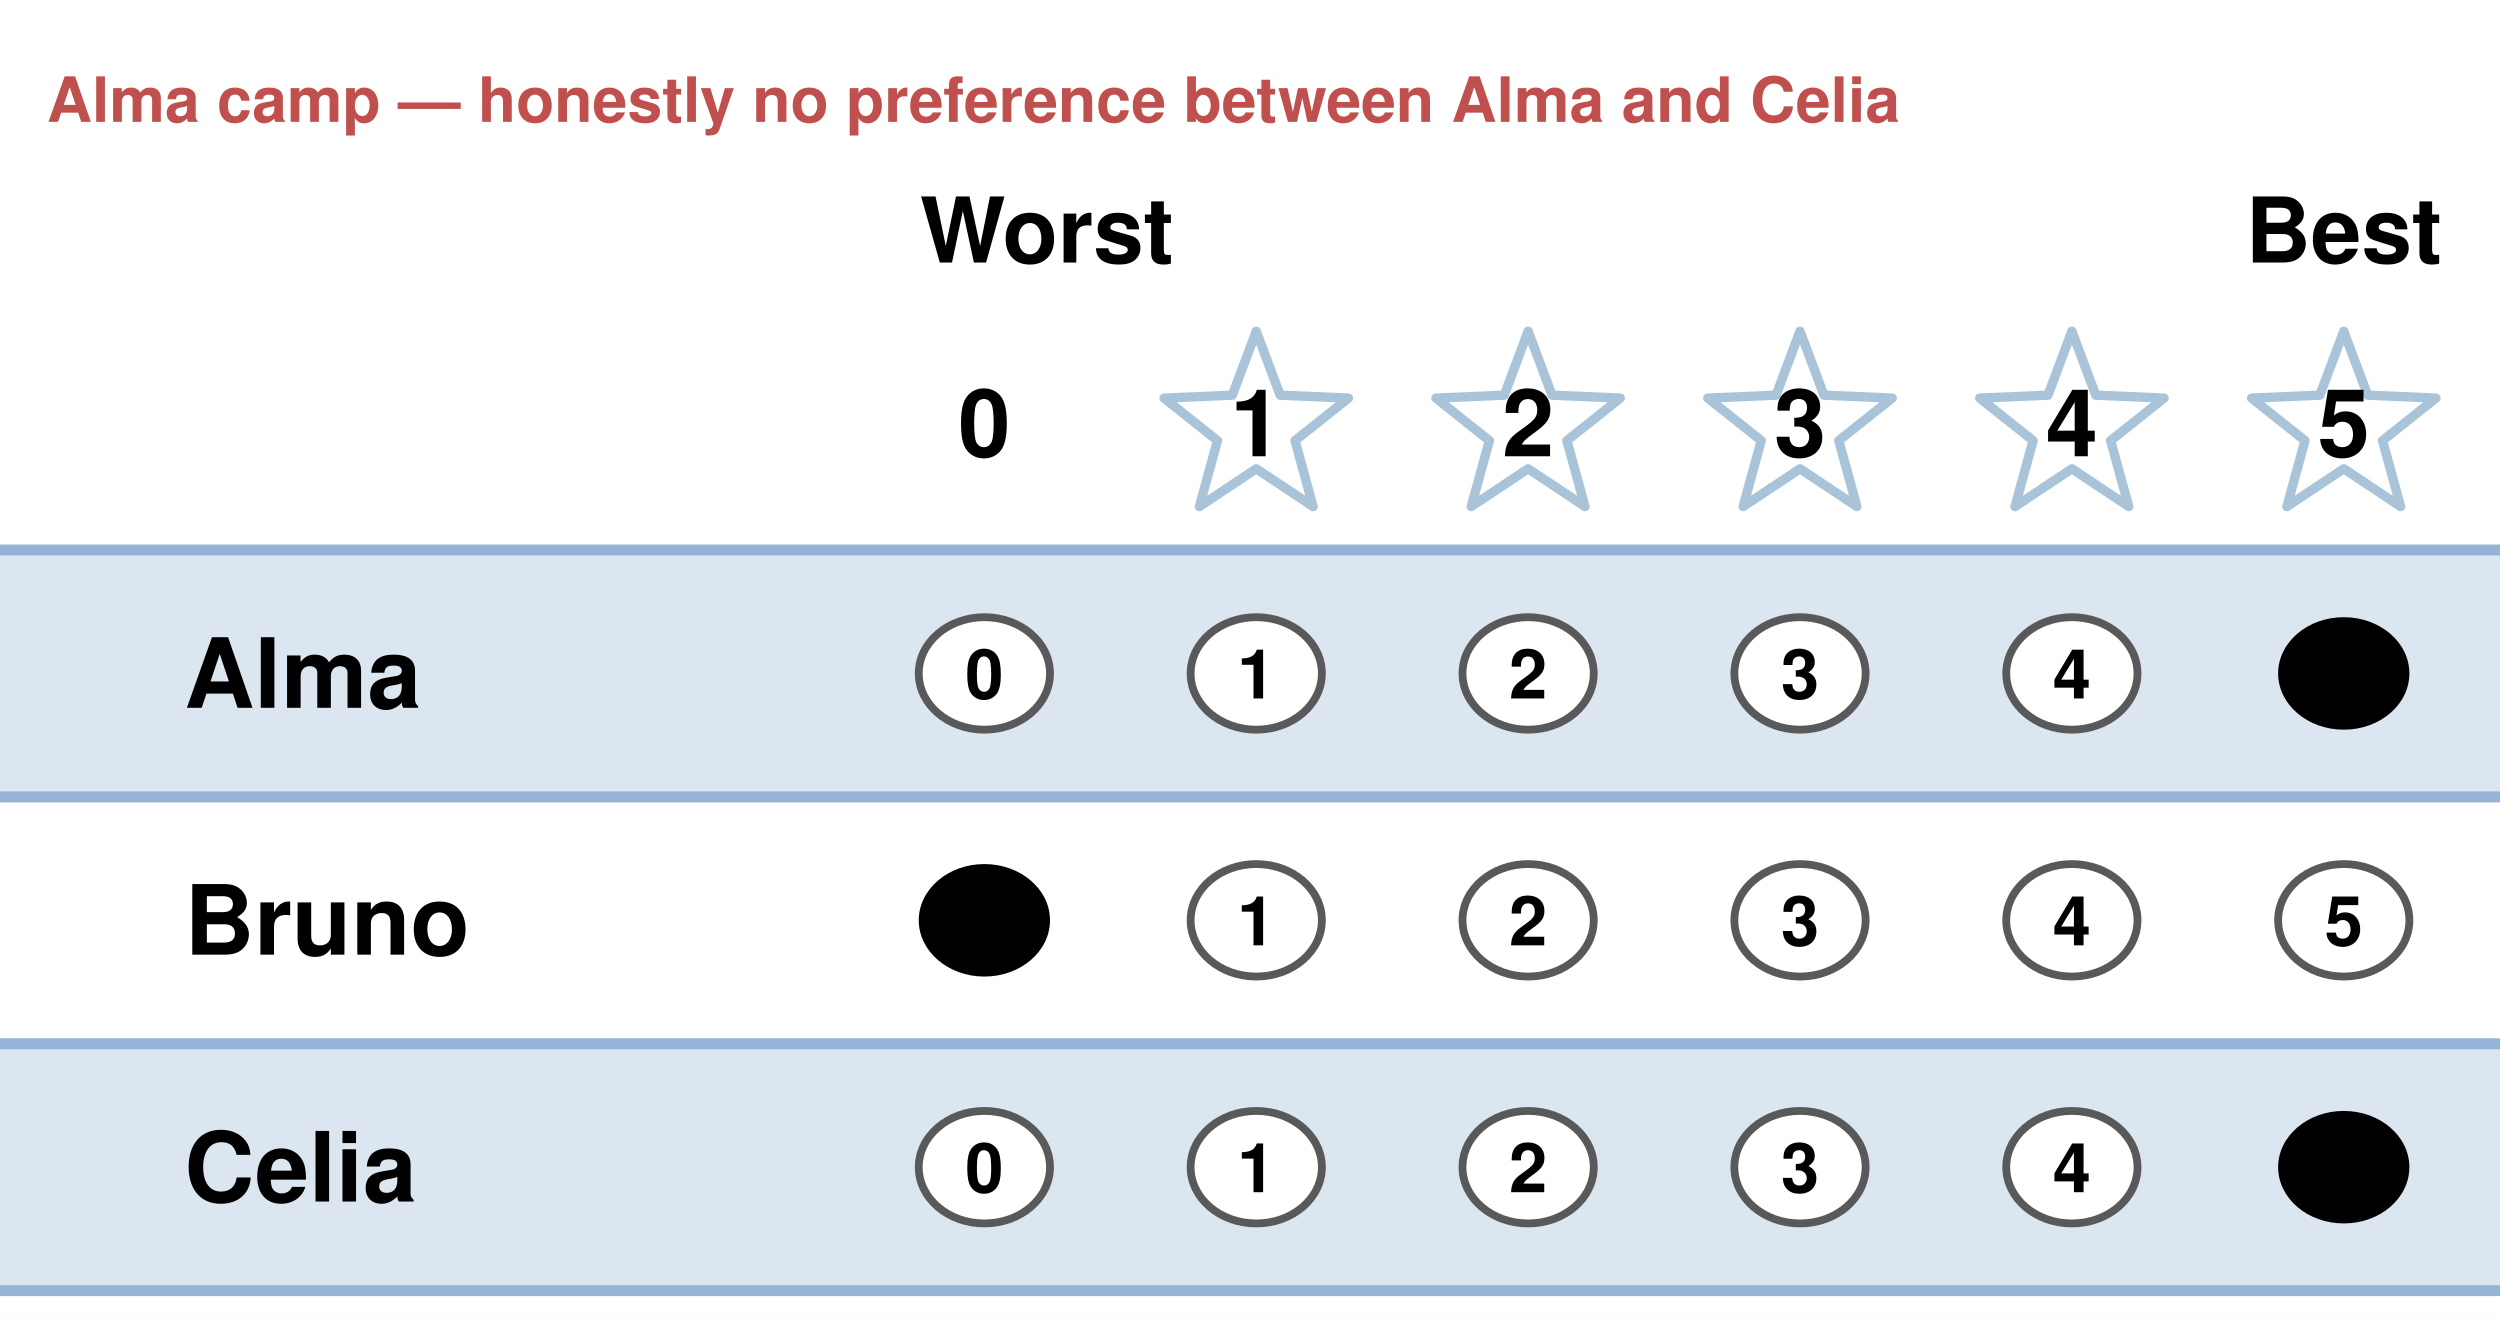
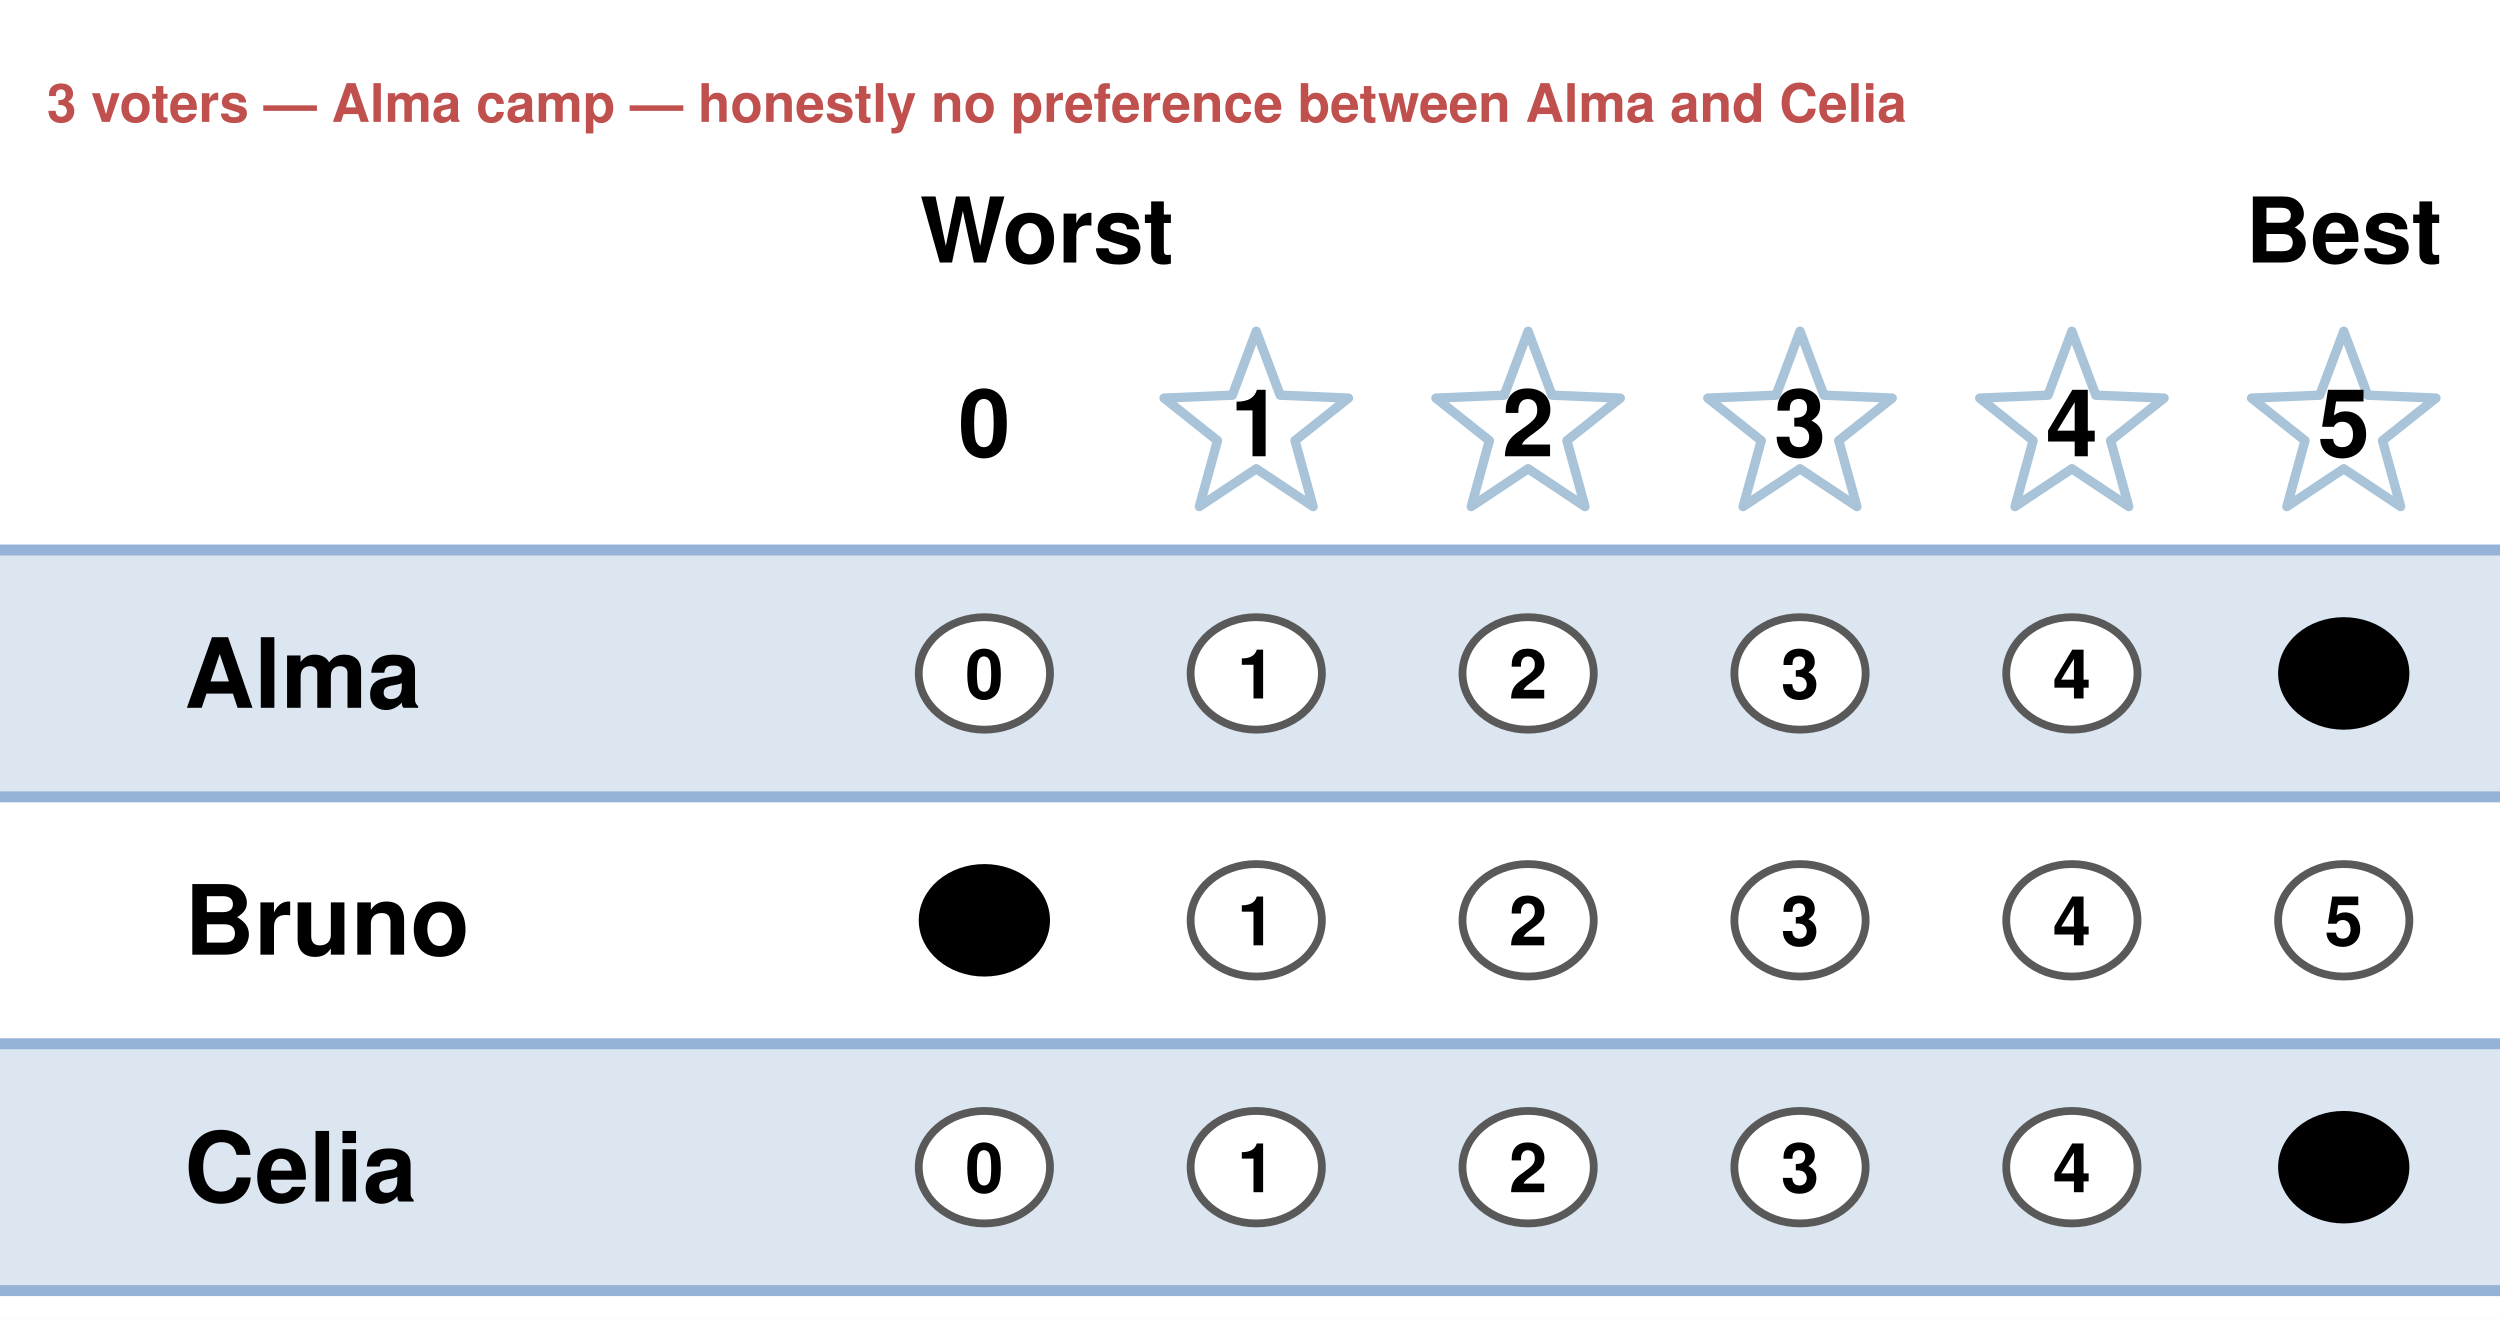
<svg xmlns="http://www.w3.org/2000/svg" viewBox="0 0 1600 844" width="1600" height="844">
  <rect width="1600" height="844" fill="#FFFFFF" />
-   <text x="30" y="78" font-family="Arial Black, Arial Bold, Helvetica, sans-serif" font-size="40" font-weight="bold" fill="#C0504D">Alma camp — honestly no preference between Alma and Celia</text>
+   <text x="30" y="78" font-family="Arial Black, Arial Bold, Helvetica, sans-serif" font-size="34" font-weight="bold" fill="#C0504D">3 voters — Alma camp — honestly no preference between Alma and Celia</text>
  <text x="670" y="168" font-family="Arial Black, Arial Bold, Helvetica, sans-serif" font-size="58" font-weight="bold" fill="#000000" text-anchor="middle">Worst</text>
  <text x="1500" y="168" font-family="Arial Black, Arial Bold, Helvetica, sans-serif" font-size="58" font-weight="bold" fill="#000000" text-anchor="middle">Best</text>
  <text x="630" y="292" font-family="Arial Black, Arial Bold, Helvetica, sans-serif" font-size="60" font-weight="bold" fill="#000000" text-anchor="middle">0</text>
  <path d="M804.0,212.0L819.3,252.9L863.0,254.8L828.8,282.0L840.4,324.2L804.0,300.0L767.6,324.2L779.2,282.0L745.0,254.8L788.7,252.9Z" fill="none" stroke="#A9C4D9" stroke-width="6" stroke-linejoin="round" />
  <text x="804" y="292" font-family="Arial Black, Arial Bold, Helvetica, sans-serif" font-size="60" font-weight="bold" fill="#000000" text-anchor="middle">1</text>
  <path d="M978.0,212.0L993.3,252.9L1037.0,254.8L1002.8,282.0L1014.4,324.2L978.0,300.0L941.6,324.2L953.2,282.0L919.0,254.8L962.7,252.9Z" fill="none" stroke="#A9C4D9" stroke-width="6" stroke-linejoin="round" />
  <text x="978" y="292" font-family="Arial Black, Arial Bold, Helvetica, sans-serif" font-size="60" font-weight="bold" fill="#000000" text-anchor="middle">2</text>
  <path d="M1152.0,212.0L1167.3,252.9L1211.0,254.8L1176.8,282.0L1188.4,324.2L1152.0,300.0L1115.6,324.2L1127.2,282.0L1093.0,254.8L1136.7,252.9Z" fill="none" stroke="#A9C4D9" stroke-width="6" stroke-linejoin="round" />
  <text x="1152" y="292" font-family="Arial Black, Arial Bold, Helvetica, sans-serif" font-size="60" font-weight="bold" fill="#000000" text-anchor="middle">3</text>
  <path d="M1326.0,212.0L1341.3,252.9L1385.0,254.8L1350.8,282.0L1362.4,324.2L1326.0,300.0L1289.6,324.2L1301.2,282.0L1267.0,254.8L1310.7,252.9Z" fill="none" stroke="#A9C4D9" stroke-width="6" stroke-linejoin="round" />
  <text x="1326" y="292" font-family="Arial Black, Arial Bold, Helvetica, sans-serif" font-size="60" font-weight="bold" fill="#000000" text-anchor="middle">4</text>
  <path d="M1500.0,212.0L1515.3,252.9L1559.0,254.8L1524.8,282.0L1536.4,324.2L1500.0,300.0L1463.6,324.2L1475.2,282.0L1441.0,254.8L1484.7,252.9Z" fill="none" stroke="#A9C4D9" stroke-width="6" stroke-linejoin="round" />
  <text x="1500" y="292" font-family="Arial Black, Arial Bold, Helvetica, sans-serif" font-size="60" font-weight="bold" fill="#000000" text-anchor="middle">5</text>
  <rect x="0" y="352" width="1600" height="158" fill="#DCE6F1" />
  <line x1="0" y1="352" x2="1600" y2="352" stroke="#95B3D7" stroke-width="7" />
  <text x="118" y="453.0" font-family="Arial Black, Arial Bold, Helvetica, sans-serif" font-size="62" font-weight="bold" fill="#000000">Alma</text>
  <ellipse cx="630" cy="431.0" rx="42" ry="36" fill="#FFFFFF" stroke="#595959" stroke-width="5" />
  <text x="630" y="447.0" font-family="Arial Black, Arial Bold, Helvetica, sans-serif" font-size="44" font-weight="bold" fill="#000000" text-anchor="middle">0</text>
  <ellipse cx="804" cy="431.0" rx="42" ry="36" fill="#FFFFFF" stroke="#595959" stroke-width="5" />
  <text x="804" y="447.0" font-family="Arial Black, Arial Bold, Helvetica, sans-serif" font-size="44" font-weight="bold" fill="#000000" text-anchor="middle">1</text>
  <ellipse cx="978" cy="431.0" rx="42" ry="36" fill="#FFFFFF" stroke="#595959" stroke-width="5" />
  <text x="978" y="447.0" font-family="Arial Black, Arial Bold, Helvetica, sans-serif" font-size="44" font-weight="bold" fill="#000000" text-anchor="middle">2</text>
  <ellipse cx="1152" cy="431.0" rx="42" ry="36" fill="#FFFFFF" stroke="#595959" stroke-width="5" />
  <text x="1152" y="447.0" font-family="Arial Black, Arial Bold, Helvetica, sans-serif" font-size="44" font-weight="bold" fill="#000000" text-anchor="middle">3</text>
  <ellipse cx="1326" cy="431.0" rx="42" ry="36" fill="#FFFFFF" stroke="#595959" stroke-width="5" />
  <text x="1326" y="447.0" font-family="Arial Black, Arial Bold, Helvetica, sans-serif" font-size="44" font-weight="bold" fill="#000000" text-anchor="middle">4</text>
  <ellipse cx="1500" cy="431.0" rx="42" ry="36" fill="#000000" />
  <line x1="0" y1="510" x2="1600" y2="510" stroke="#95B3D7" stroke-width="7" />
  <text x="118" y="611.0" font-family="Arial Black, Arial Bold, Helvetica, sans-serif" font-size="62" font-weight="bold" fill="#000000">Bruno</text>
  <ellipse cx="630" cy="589.0" rx="42" ry="36" fill="#000000" />
  <ellipse cx="804" cy="589.0" rx="42" ry="36" fill="#FFFFFF" stroke="#595959" stroke-width="5" />
  <text x="804" y="605.0" font-family="Arial Black, Arial Bold, Helvetica, sans-serif" font-size="44" font-weight="bold" fill="#000000" text-anchor="middle">1</text>
  <ellipse cx="978" cy="589.0" rx="42" ry="36" fill="#FFFFFF" stroke="#595959" stroke-width="5" />
  <text x="978" y="605.0" font-family="Arial Black, Arial Bold, Helvetica, sans-serif" font-size="44" font-weight="bold" fill="#000000" text-anchor="middle">2</text>
  <ellipse cx="1152" cy="589.0" rx="42" ry="36" fill="#FFFFFF" stroke="#595959" stroke-width="5" />
  <text x="1152" y="605.0" font-family="Arial Black, Arial Bold, Helvetica, sans-serif" font-size="44" font-weight="bold" fill="#000000" text-anchor="middle">3</text>
  <ellipse cx="1326" cy="589.0" rx="42" ry="36" fill="#FFFFFF" stroke="#595959" stroke-width="5" />
  <text x="1326" y="605.0" font-family="Arial Black, Arial Bold, Helvetica, sans-serif" font-size="44" font-weight="bold" fill="#000000" text-anchor="middle">4</text>
  <ellipse cx="1500" cy="589.0" rx="42" ry="36" fill="#FFFFFF" stroke="#595959" stroke-width="5" />
  <text x="1500" y="605.0" font-family="Arial Black, Arial Bold, Helvetica, sans-serif" font-size="44" font-weight="bold" fill="#000000" text-anchor="middle">5</text>
  <rect x="0" y="668" width="1600" height="158" fill="#DCE6F1" />
  <line x1="0" y1="668" x2="1600" y2="668" stroke="#95B3D7" stroke-width="7" />
  <text x="118" y="769.0" font-family="Arial Black, Arial Bold, Helvetica, sans-serif" font-size="62" font-weight="bold" fill="#000000">Celia</text>
  <ellipse cx="630" cy="747.0" rx="42" ry="36" fill="#FFFFFF" stroke="#595959" stroke-width="5" />
  <text x="630" y="763.0" font-family="Arial Black, Arial Bold, Helvetica, sans-serif" font-size="44" font-weight="bold" fill="#000000" text-anchor="middle">0</text>
  <ellipse cx="804" cy="747.0" rx="42" ry="36" fill="#FFFFFF" stroke="#595959" stroke-width="5" />
  <text x="804" y="763.0" font-family="Arial Black, Arial Bold, Helvetica, sans-serif" font-size="44" font-weight="bold" fill="#000000" text-anchor="middle">1</text>
  <ellipse cx="978" cy="747.0" rx="42" ry="36" fill="#FFFFFF" stroke="#595959" stroke-width="5" />
  <text x="978" y="763.0" font-family="Arial Black, Arial Bold, Helvetica, sans-serif" font-size="44" font-weight="bold" fill="#000000" text-anchor="middle">2</text>
  <ellipse cx="1152" cy="747.0" rx="42" ry="36" fill="#FFFFFF" stroke="#595959" stroke-width="5" />
  <text x="1152" y="763.0" font-family="Arial Black, Arial Bold, Helvetica, sans-serif" font-size="44" font-weight="bold" fill="#000000" text-anchor="middle">3</text>
  <ellipse cx="1326" cy="747.0" rx="42" ry="36" fill="#FFFFFF" stroke="#595959" stroke-width="5" />
  <text x="1326" y="763.0" font-family="Arial Black, Arial Bold, Helvetica, sans-serif" font-size="44" font-weight="bold" fill="#000000" text-anchor="middle">4</text>
  <ellipse cx="1500" cy="747.0" rx="42" ry="36" fill="#000000" />
  <line x1="0" y1="826" x2="1600" y2="826" stroke="#95B3D7" stroke-width="7" />
</svg>
